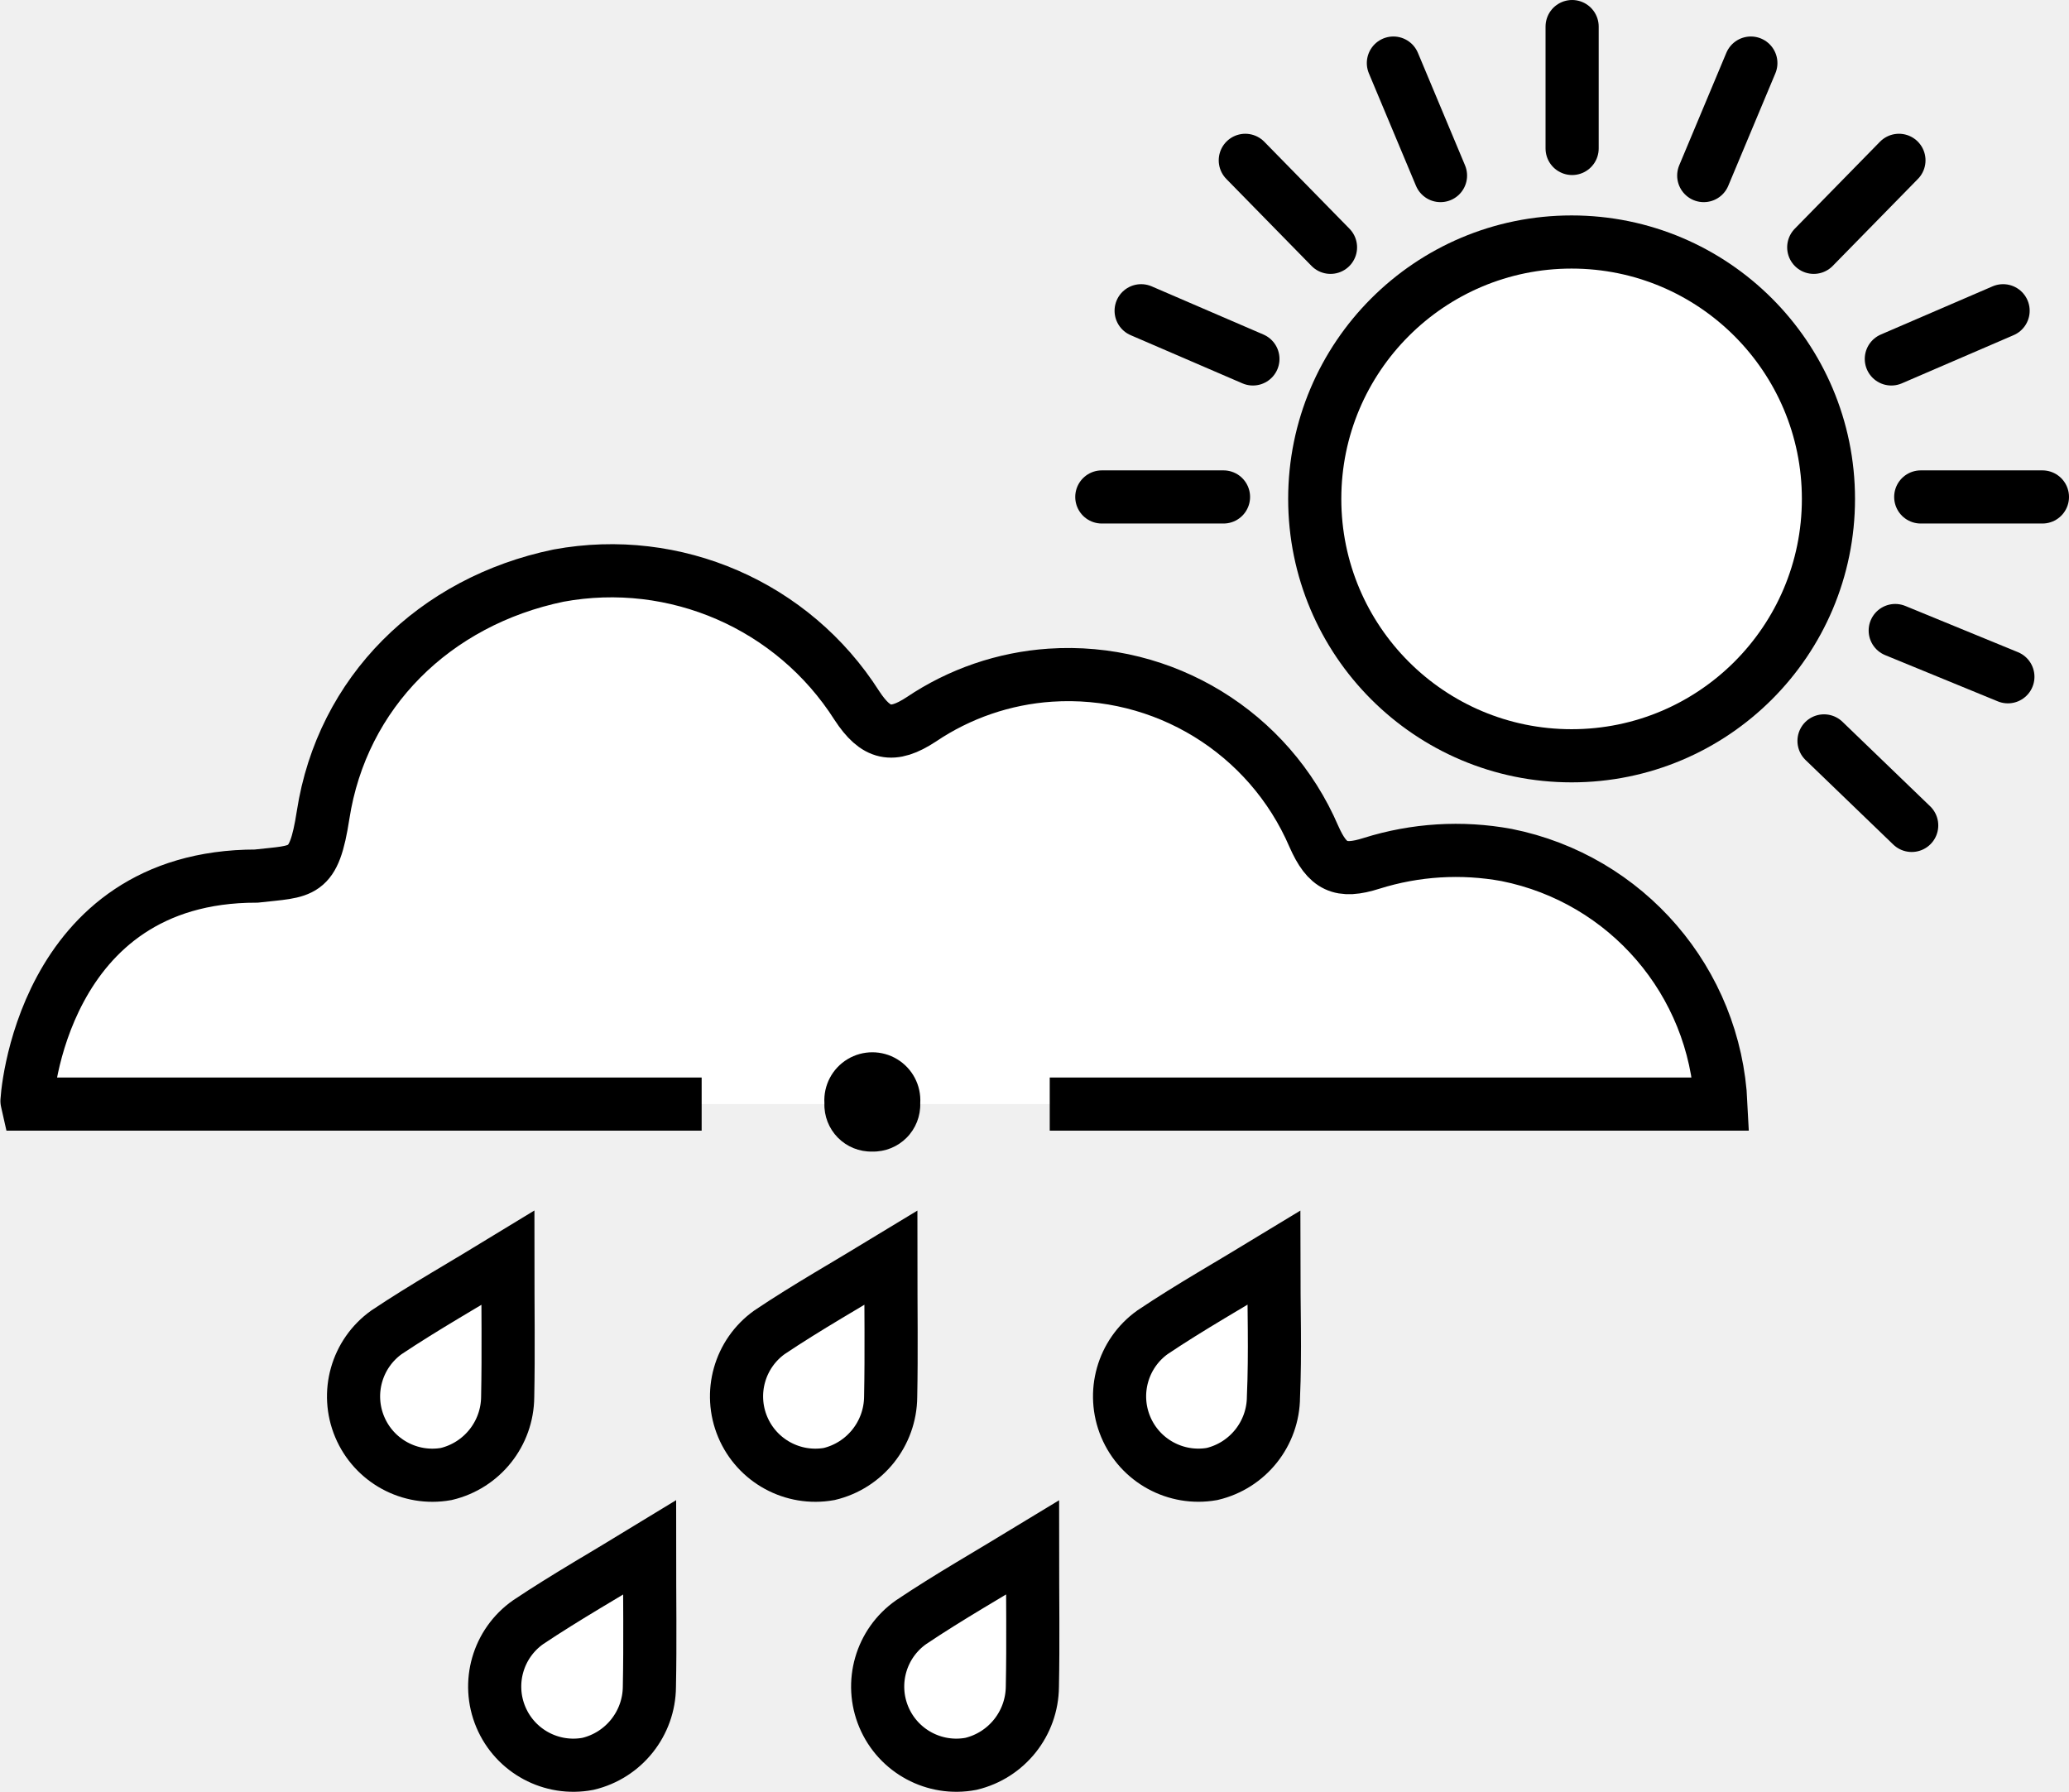
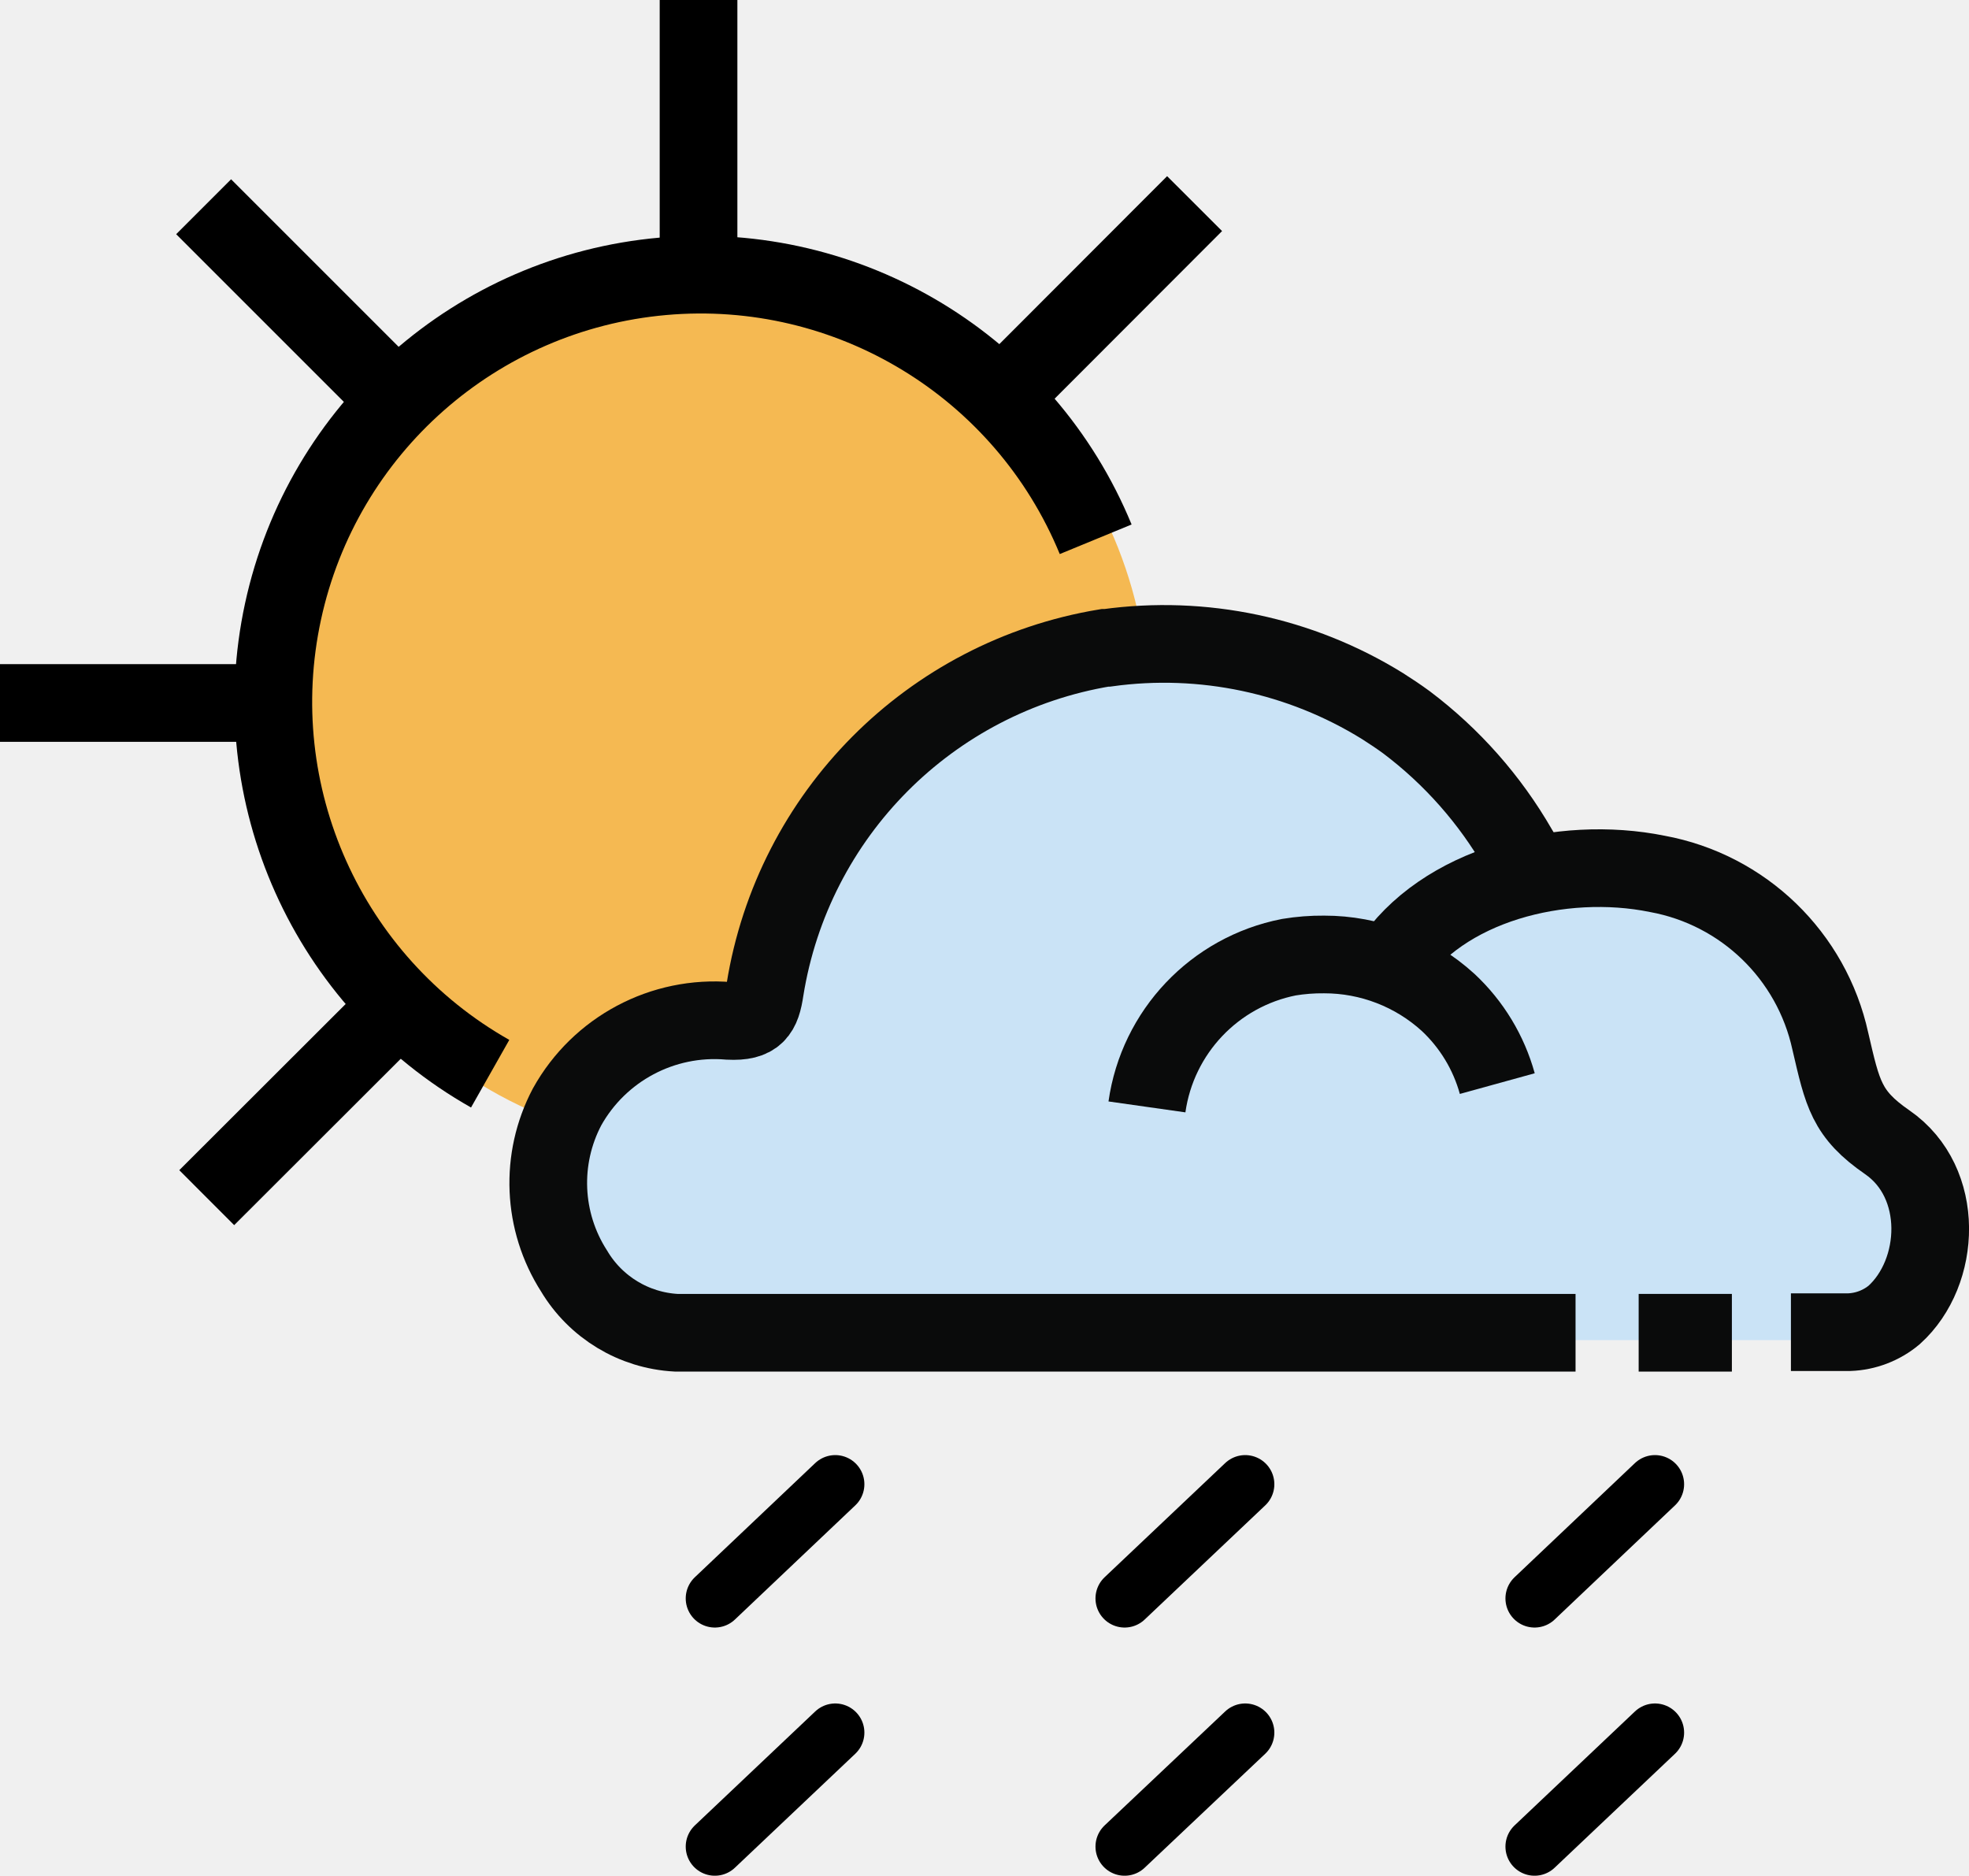
- <svg xmlns="http://www.w3.org/2000/svg" viewBox="0 0 116.8 101.13">
+ <svg xmlns="http://www.w3.org/2000/svg" viewBox="0 0 101.39 96.59">
  <defs>
-     <style>.cls-1,.cls-2{fill:#fff;stroke:#000;stroke-miterlimit:10;stroke-width:3px;}.cls-2{stroke-linecap:round;}</style>
+     <style>.cls-1{fill:#f5b952;}.cls-2{fill:#cae3f6;}.cls-3,.cls-4,.cls-5,.cls-6{fill:none;stroke-miterlimit:10;}.cls-3,.cls-4,.cls-5{stroke:#000;}.cls-3{stroke-linecap:round;stroke-width:3px;}.cls-4,.cls-5,.cls-6{stroke-width:4px;}.cls-5{stroke-linecap:square;}.cls-6{stroke:#0a0b0b;}</style>
  </defs>
  <g id="Layer_2" data-name="Layer 2">
    <g id="Layer_1-2" data-name="Layer 1">
-       <path class="cls-1" d="M28.67,71c-2.47,1.51-4.71,2.77-6.85,4.2a4.45,4.45,0,0,0,3.37,8,4.51,4.51,0,0,0,3.47-4.36C28.71,76.33,28.67,73.86,28.67,71Z" />
-       <path class="cls-1" d="M50.29,71c-2.48,1.51-4.72,2.77-6.85,4.2a4.45,4.45,0,0,0,3.37,8,4.52,4.52,0,0,0,3.47-4.36C50.33,76.33,50.29,73.86,50.29,71Z" />
-       <path class="cls-1" d="M71.91,71c-2.48,1.51-4.72,2.77-6.85,4.2a4.45,4.45,0,0,0,3.36,8,4.5,4.5,0,0,0,3.47-4.36C72,76.33,71.91,73.86,71.91,71Z" />
-       <path class="cls-1" d="M36.67,87.35c-2.47,1.51-4.71,2.78-6.85,4.21a4.44,4.44,0,0,0,3.37,8,4.51,4.51,0,0,0,3.47-4.36C36.71,92.72,36.67,90.24,36.67,87.35Z" />
-       <path class="cls-1" d="M58.29,87.35c-2.48,1.51-4.72,2.78-6.85,4.21a4.44,4.44,0,0,0,3.37,8,4.52,4.52,0,0,0,3.47-4.36C58.33,92.72,58.29,90.24,58.29,87.35Z" />
-       <path class="cls-1" d="M59.26,62.32H97.15a15.07,15.07,0,0,0-12.1-14.06,15.87,15.87,0,0,0-7.62.47c-1.76.56-2.5.2-3.26-1.52a15.1,15.1,0,0,0-14.88-9.1A14.82,14.82,0,0,0,52,40.61c-1.62,1.06-2.55.86-3.63-.79a16.43,16.43,0,0,0-16.84-7.33c-7,1.45-12.22,6.59-13.29,13.51-.53,3.41-1.13,3.15-3.77,3.45-12.16,0-13,12.68-12.95,12.87H39.61" />
-       <path d="M49.24,65a2.64,2.64,0,0,1-2.7-2.73,2.71,2.71,0,1,1,5.41,0A2.65,2.65,0,0,1,49.24,65Z" />
-       <line class="cls-2" x1="69.07" y1="28.05" x2="62.2" y2="28.05" />
-       <line class="cls-2" x1="75.11" y1="13.96" x2="70.3" y2="9.05" />
-       <line class="cls-2" x1="81.32" y1="9.91" x2="78.66" y2="3.56" />
-       <line class="cls-2" x1="70.73" y1="20.26" x2="64.42" y2="17.54" />
-       <path class="cls-1" d="M88.72,42.66h0a14.49,14.49,0,0,0,0-29h0a14.49,14.49,0,1,0,0,29h0Z" />
-       <line class="cls-2" x1="108.43" y1="28.05" x2="115.3" y2="28.05" />
-       <line class="cls-2" x1="88.75" y1="8.38" x2="88.75" y2="1.5" />
-       <line class="cls-2" x1="102.97" y1="41.82" x2="107.92" y2="46.59" />
-       <line class="cls-2" x1="102.39" y1="13.96" x2="107.2" y2="9.05" />
-       <line class="cls-2" x1="106.99" y1="35.59" x2="113.35" y2="38.2" />
-       <line class="cls-2" x1="96.18" y1="9.91" x2="98.84" y2="3.56" />
-       <line class="cls-2" x1="106.77" y1="20.26" x2="113.08" y2="17.54" />
+       <path class="cls-1" d="M36.52,13.88A22.63,22.63,0,1,0,59.15,36.5,22.65,22.65,0,0,0,36.52,13.88Z" />
+       <path class="cls-2" d="M81.1,69H34.7a6.56,6.56,0,0,1-5.27-3.19,8.43,8.43,0,0,1-.36-8.51,8.72,8.72,0,0,1,8.35-4.43c1.4.07,1.69-.44,1.86-1.6a21.28,21.28,0,0,1,17.54-17.6l.11,0a21.46,21.46,0,0,1,14.21,3c.41.26.83.54,1.24.85A21.91,21.91,0,0,1,78.14,44l.67,1.14" />
+       <path class="cls-2" d="M59,57.29a9.18,9.18,0,0,1,7.32-7.73,11.75,11.75,0,0,1,1.81-.14,9.48,9.48,0,0,1,6.4,2.48,9,9,0,0,1,2.54,4.23" />
+       <path class="cls-2" d="M71.52,50c2.69-4.14,8.86-5.67,13.79-4.65A11.17,11.17,0,0,1,94.24,54c.63,2.72.83,3.76,2.94,5.22,3,2.07,2.78,6.7.35,8.9a3.83,3.83,0,0,1-2.32.89h-16" />
+       <line class="cls-2" x1="84.35" y1="68.99" x2="89.16" y2="68.99" />
+       <line class="cls-3" x1="85.22" y1="89.22" x2="79.02" y2="95.09" />
+       <line class="cls-3" x1="43.01" y1="89.22" x2="36.81" y2="95.09" />
+       <line class="cls-3" x1="64.12" y1="89.22" x2="57.91" y2="95.09" />
+       <line class="cls-3" x1="85.22" y1="76.43" x2="79.02" y2="82.31" />
+       <line class="cls-3" x1="43.01" y1="76.43" x2="36.81" y2="82.31" />
+       <line class="cls-3" x1="64.12" y1="76.43" x2="57.91" y2="82.31" />
+       <path class="cls-4" d="M56.42,27.77A22,22,0,1,0,25.24,55.29" />
+       <line class="cls-5" x1="35.97" y1="14.01" x2="35.97" y2="2" />
+       <line class="cls-5" x1="14.01" y1="36.2" x2="2" y2="36.2" />
+       <line class="cls-5" x1="20.4" y1="20.56" x2="11.9" y2="12.06" />
+       <line class="cls-5" x1="51.61" y1="20.4" x2="60.1" y2="11.9" />
+       <line class="cls-5" x1="20.56" y1="51.77" x2="12.06" y2="60.26" />
+       <path class="cls-6" d="M81.13,68.63H34.82a6.53,6.53,0,0,1-5.26-3.18A8.4,8.4,0,0,1,29.2,57a8.69,8.69,0,0,1,8.33-4.43c1.4.07,1.69-.44,1.86-1.6A21.26,21.26,0,0,1,56.9,33.36l.11,0a21.37,21.37,0,0,1,14.18,3c.41.26.83.54,1.24.84a21.74,21.74,0,0,1,5.75,6.51l.67,1.13" />
+       <path class="cls-6" d="M59.06,57a9.17,9.17,0,0,1,7.31-7.71,10.54,10.54,0,0,1,1.81-.14,9.47,9.47,0,0,1,6.39,2.47A9,9,0,0,1,77.1,55.8" />
+       <path class="cls-6" d="M71.57,49.67C74.25,45.54,80.41,44,85.34,45a11.19,11.19,0,0,1,8.91,8.62c.63,2.71.83,3.75,2.93,5.2,3,2.07,2.78,6.7.36,8.89a3.83,3.83,0,0,1-2.32.89h-3" />
+       <line class="cls-6" x1="84.38" y1="68.63" x2="89.18" y2="68.63" />
    </g>
  </g>
</svg>
